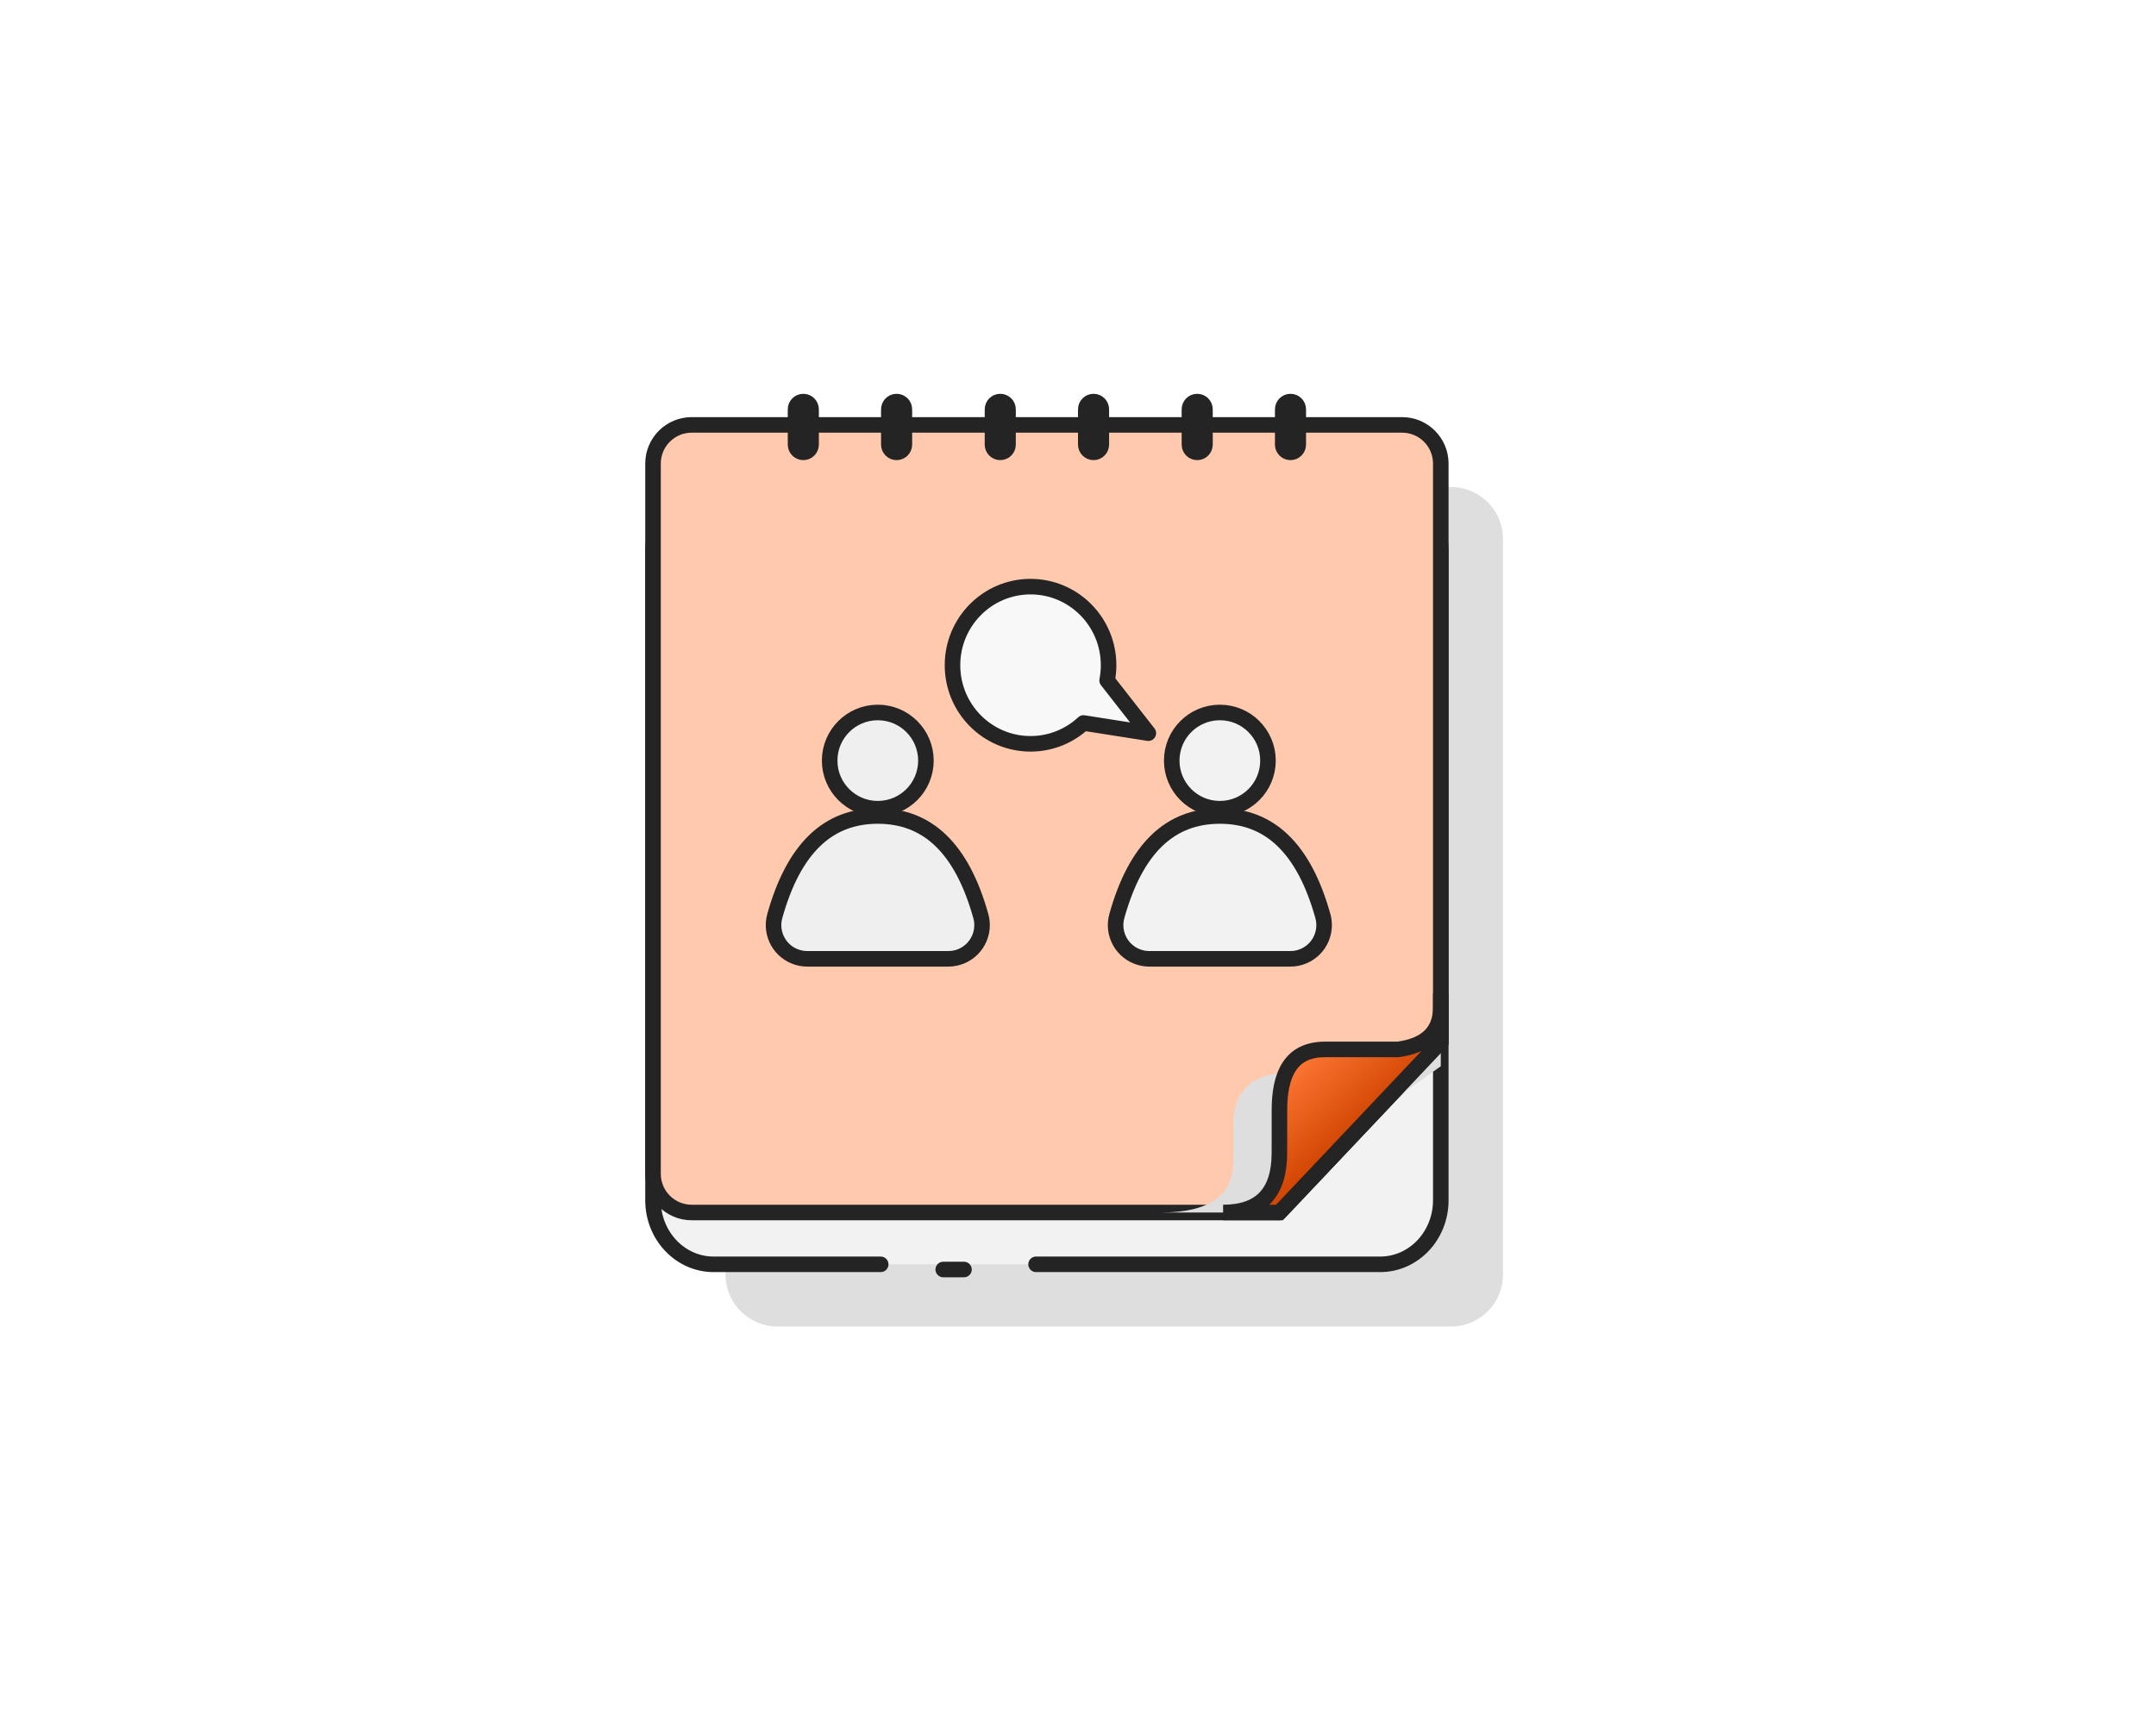
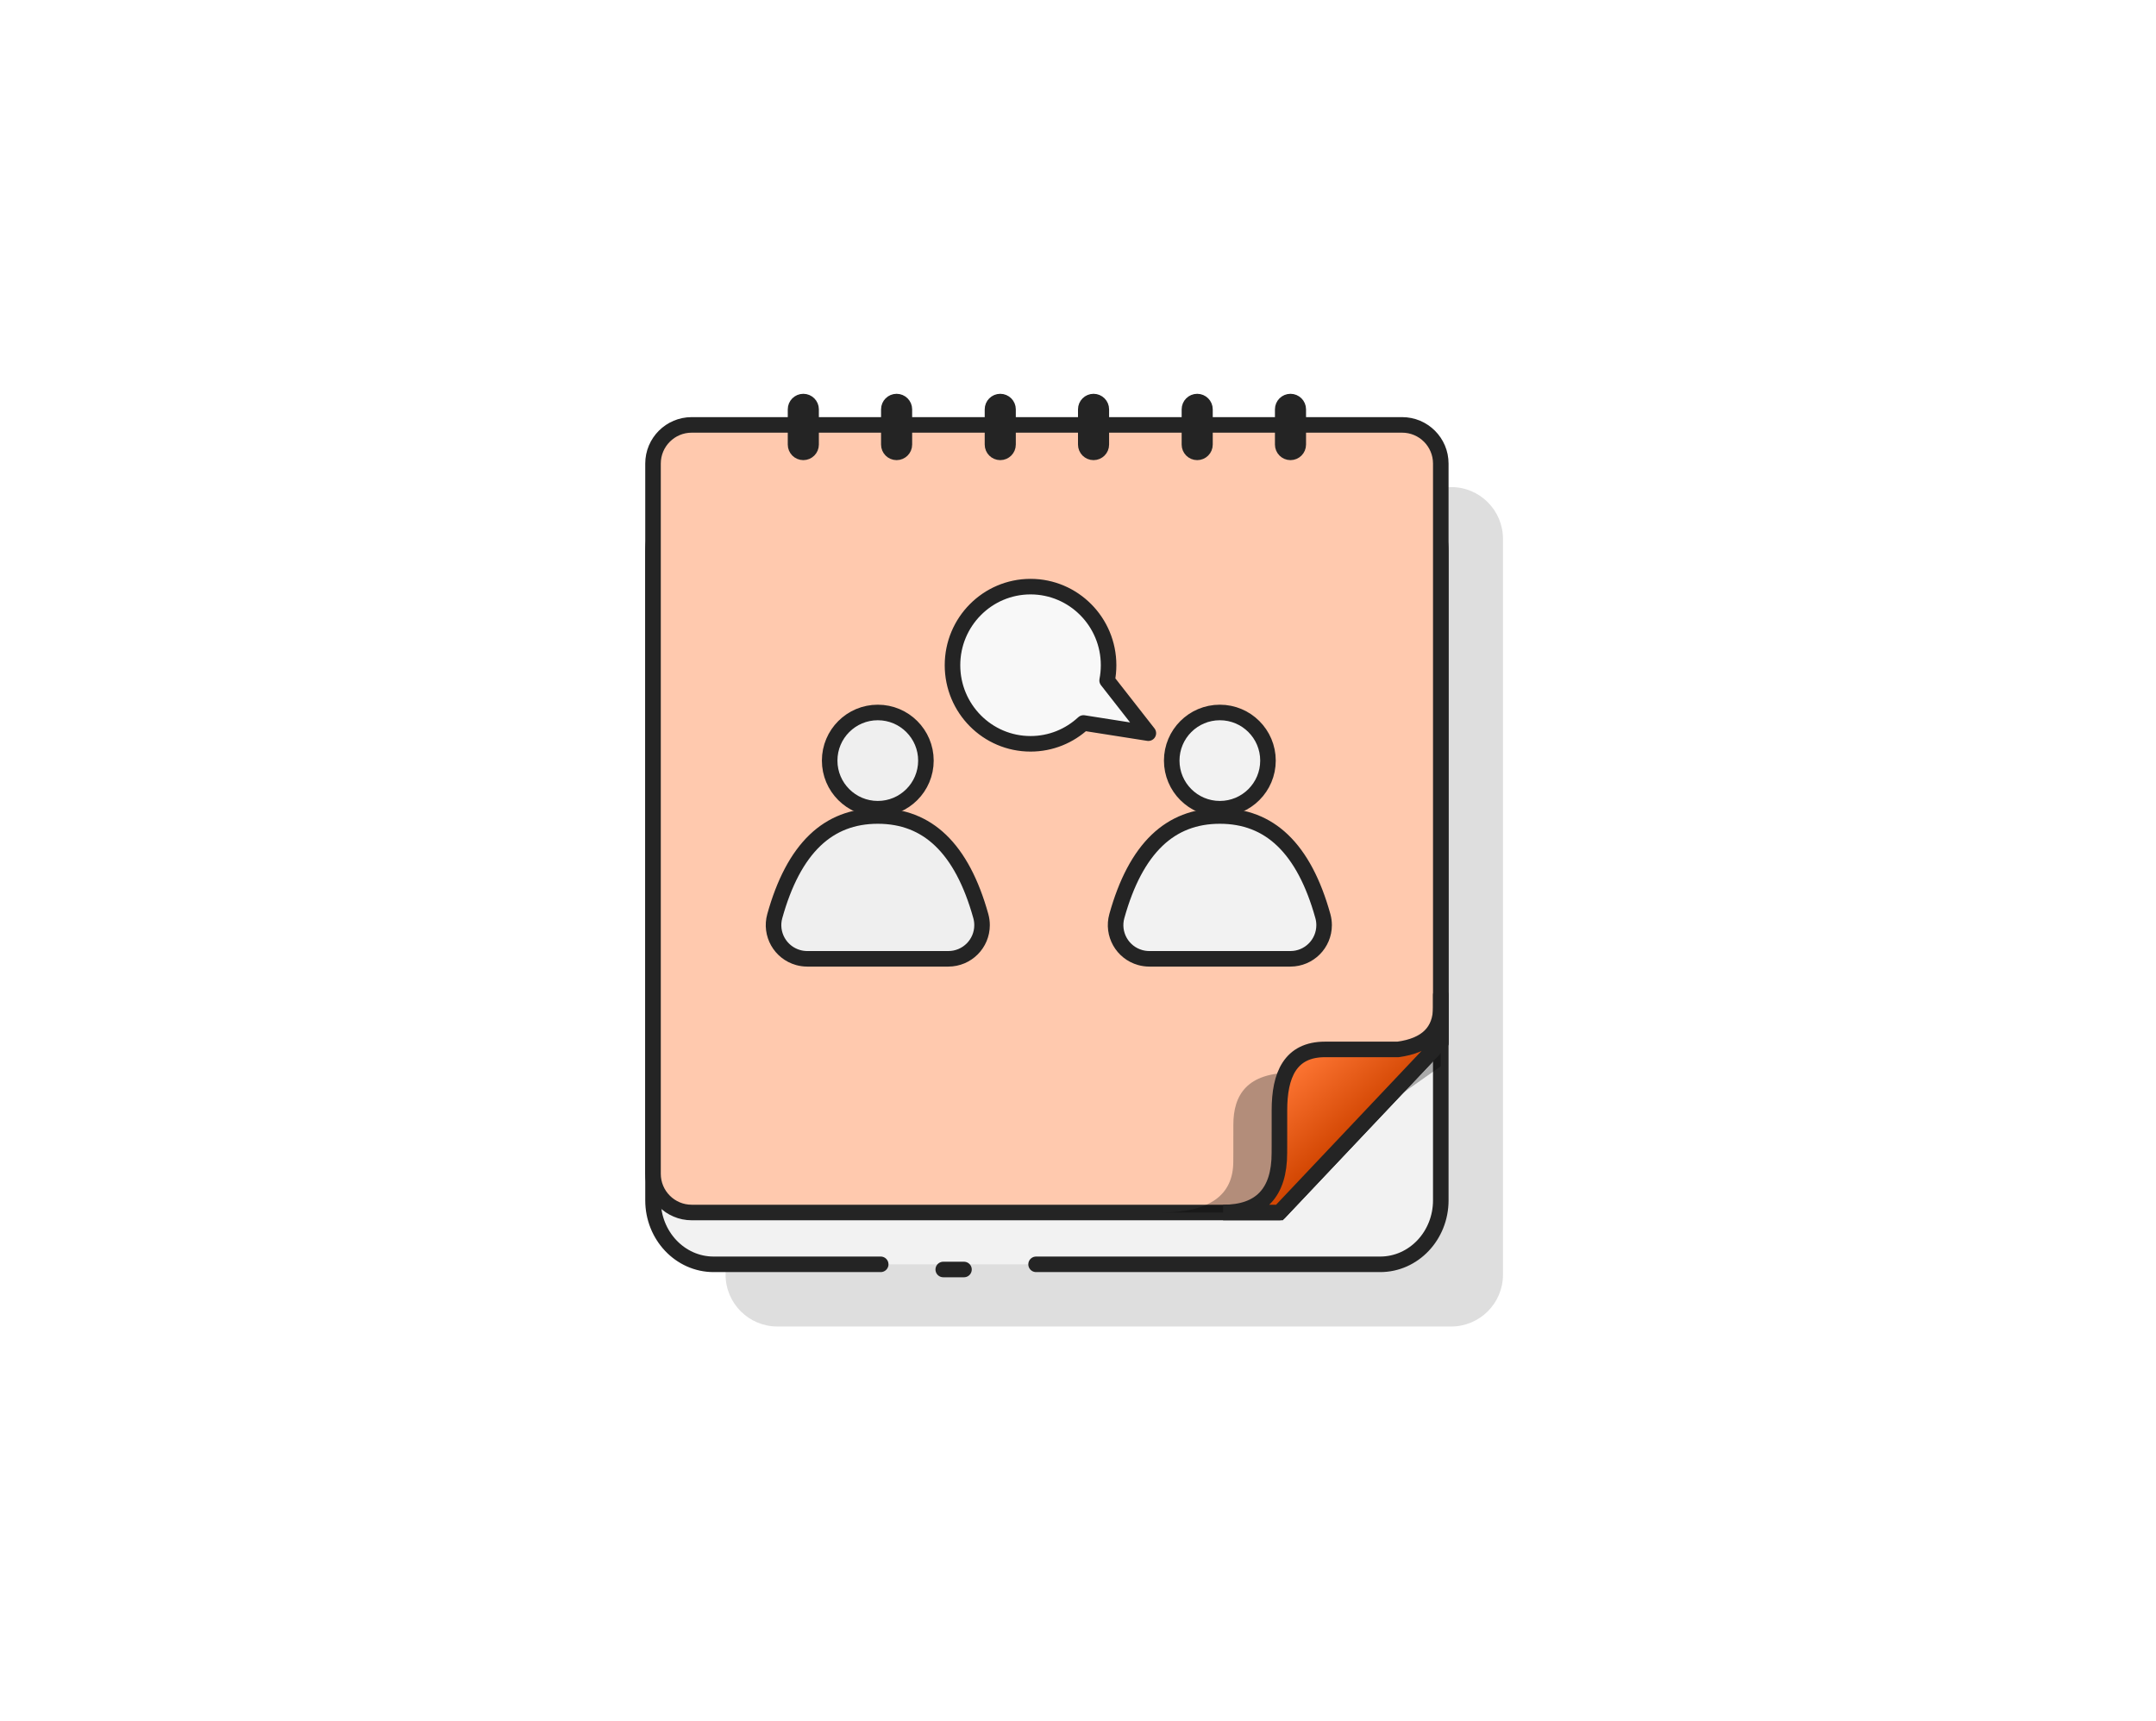
<svg xmlns="http://www.w3.org/2000/svg" width="208" height="166" viewBox="0 0 208 166">
  <defs>
    <linearGradient id="icon_expresstermin-a" x1="64.156%" x2="34.382%" y1="61.956%" y2="29.158%">
      <stop offset="0%" stop-color="#D04400" />
      <stop offset="100%" stop-color="#FF7735" />
    </linearGradient>
  </defs>
  <g fill="none" fill-rule="evenodd" transform="translate(63 38)">
    <rect width="75" height="81" x="7" y="9" fill="#DEDEDE" rx="5" />
    <path fill="#F2F2F2" stroke="#242424" stroke-linecap="round" stroke-linejoin="round" stroke-width="1.5" d="M21.966,84 L5.846,84 C2.617,84 0,81.235 0,77.824 L0,15.176 C0,11.765 2.617,9 5.846,9 L70.154,9 C73.383,9 76,11.765 76,15.176 L76,77.824 C76,81.235 73.383,84 70.154,84 L41.607,84 L36.956,84 M30,84.5 L28,84.5" />
    <path fill="#FFC9AE" stroke="#242424" stroke-linejoin="round" stroke-width="1.5" d="M3.733,3 L72.267,3 C74.329,3 76,4.671 76,6.733 L76,62.536 L76,62.536 L60.434,79 L3.733,79 C1.671,79 2.02886224e-15,77.329 0,75.267 L0,6.733 C-2.525054e-16,4.671 1.671,3 3.733,3 Z" />
    <rect width="1.5" height="4.9" x="32.75" y=".75" fill="#D8D8D8" stroke="#242424" stroke-width="1.5" rx=".75" />
    <rect width="1.5" height="4.9" x="22.75" y=".75" fill="#D8D8D8" stroke="#242424" stroke-width="1.5" rx=".75" />
    <rect width="1.5" height="4.9" x="13.75" y=".75" fill="#D8D8D8" stroke="#242424" stroke-width="1.5" rx=".75" />
    <rect width="1.5" height="4.9" x="41.75" y=".75" fill="#D8D8D8" stroke="#242424" stroke-width="1.5" rx=".75" />
    <rect width="1.5" height="4.9" x="51.75" y=".75" fill="#D8D8D8" stroke="#242424" stroke-width="1.5" rx=".75" />
    <rect width="1.5" height="4.9" x="60.75" y=".75" fill="#D8D8D8" stroke="#242424" stroke-width="1.5" rx=".75" />
    <g fill="#EFEFEF" stroke="#242424" stroke-width="1.5" transform="translate(10 30)">
      <circle cx="11.685" cy="5.393" r="4.643" />
      <path d="M11.685,10.739 C9.288,10.739 7.268,11.515 5.631,13.082 C3.935,14.706 2.652,17.152 1.747,20.397 C1.506,21.261 1.638,22.141 2.046,22.866 C2.455,23.59 3.14,24.159 4.004,24.4 C4.289,24.479 4.582,24.52 4.877,24.52 L18.493,24.52 C19.391,24.52 20.203,24.156 20.791,23.568 C21.38,22.98 21.743,22.167 21.743,21.27 C21.743,20.975 21.703,20.681 21.624,20.397 C20.719,17.152 19.436,14.706 17.739,13.082 C16.103,11.515 14.083,10.739 11.685,10.739 Z" />
    </g>
    <g fill="#F2F2F2" stroke="#242424" stroke-width="1.5" transform="translate(43 30)">
      <circle cx="11.685" cy="5.393" r="4.643" />
      <path d="M11.685,10.739 C9.288,10.739 7.268,11.515 5.631,13.082 C3.935,14.706 2.652,17.152 1.747,20.397 C1.506,21.261 1.638,22.141 2.046,22.866 C2.455,23.59 3.14,24.159 4.004,24.4 C4.289,24.479 4.582,24.52 4.877,24.52 L18.493,24.52 C19.391,24.52 20.203,24.156 20.791,23.568 C21.38,22.98 21.743,22.167 21.743,21.27 C21.743,20.975 21.703,20.681 21.624,20.397 C20.719,17.152 19.436,14.706 17.739,13.082 C16.103,11.515 14.083,10.739 11.685,10.739 Z" />
    </g>
    <path fill="#F8F8F8" stroke="#242424" stroke-linejoin="round" stroke-width="1.5" d="M37.833,17.25 C35.74,17.25 33.845,18.092 32.473,19.453 C31.099,20.816 30.25,22.7 30.25,24.78 C30.25,26.75 31.013,28.545 32.261,29.887 L31.277,36.145 L36.364,32.168 C36.839,32.26 37.331,32.309 37.833,32.309 C39.927,32.309 41.822,31.467 43.193,30.106 C44.567,28.743 45.417,26.859 45.417,24.78 C45.417,22.7 44.567,20.816 43.193,19.453 C41.822,18.092 39.927,17.25 37.833,17.25 Z" transform="rotate(-90 37.833 26.191)" />
-     <path fill="#DEDEDE" d="M76,64.888 L55.987,79 L49,79 C53.657,79 55.984,77.359 55.981,74.078 C55.98,73.603 55.993,73.498 55.987,70.56 C55.98,67.622 57.331,65.511 61.64,65.511 C64.799,65.511 67.817,65.511 70.695,65.511 C74.232,65.193 76,64.029 76,62.021 C76,60.012 76,60.968 76,64.888 Z" style="mix-blend-mode:normal" />
+     <path fill="#000" fill-opacity=".3" d="M76,64.888 L55.987,79 L49,79 C53.657,79 55.984,77.359 55.981,74.078 C55.98,73.603 55.993,73.498 55.987,70.56 C55.98,67.622 57.331,65.511 61.64,65.511 C64.799,65.511 67.817,65.511 70.695,65.511 C74.232,65.193 76,64.029 76,62.021 C76,60.012 76,60.968 76,64.888 Z" />
    <path fill="url(#icon_expresstermin-a)" stroke="#242424" stroke-width="1.5" d="M76,62.536 L60.434,79 L55,79 C58.622,79 60.432,77.086 60.429,73.257 C60.429,72.703 60.439,72.582 60.434,69.153 C60.429,65.725 61.479,63.263 64.831,63.263 C67.288,63.263 69.635,63.263 71.874,63.263 C74.625,62.891 76,61.534 76,59.191 C76,56.848 76,57.963 76,62.536 Z" />
  </g>
</svg>
